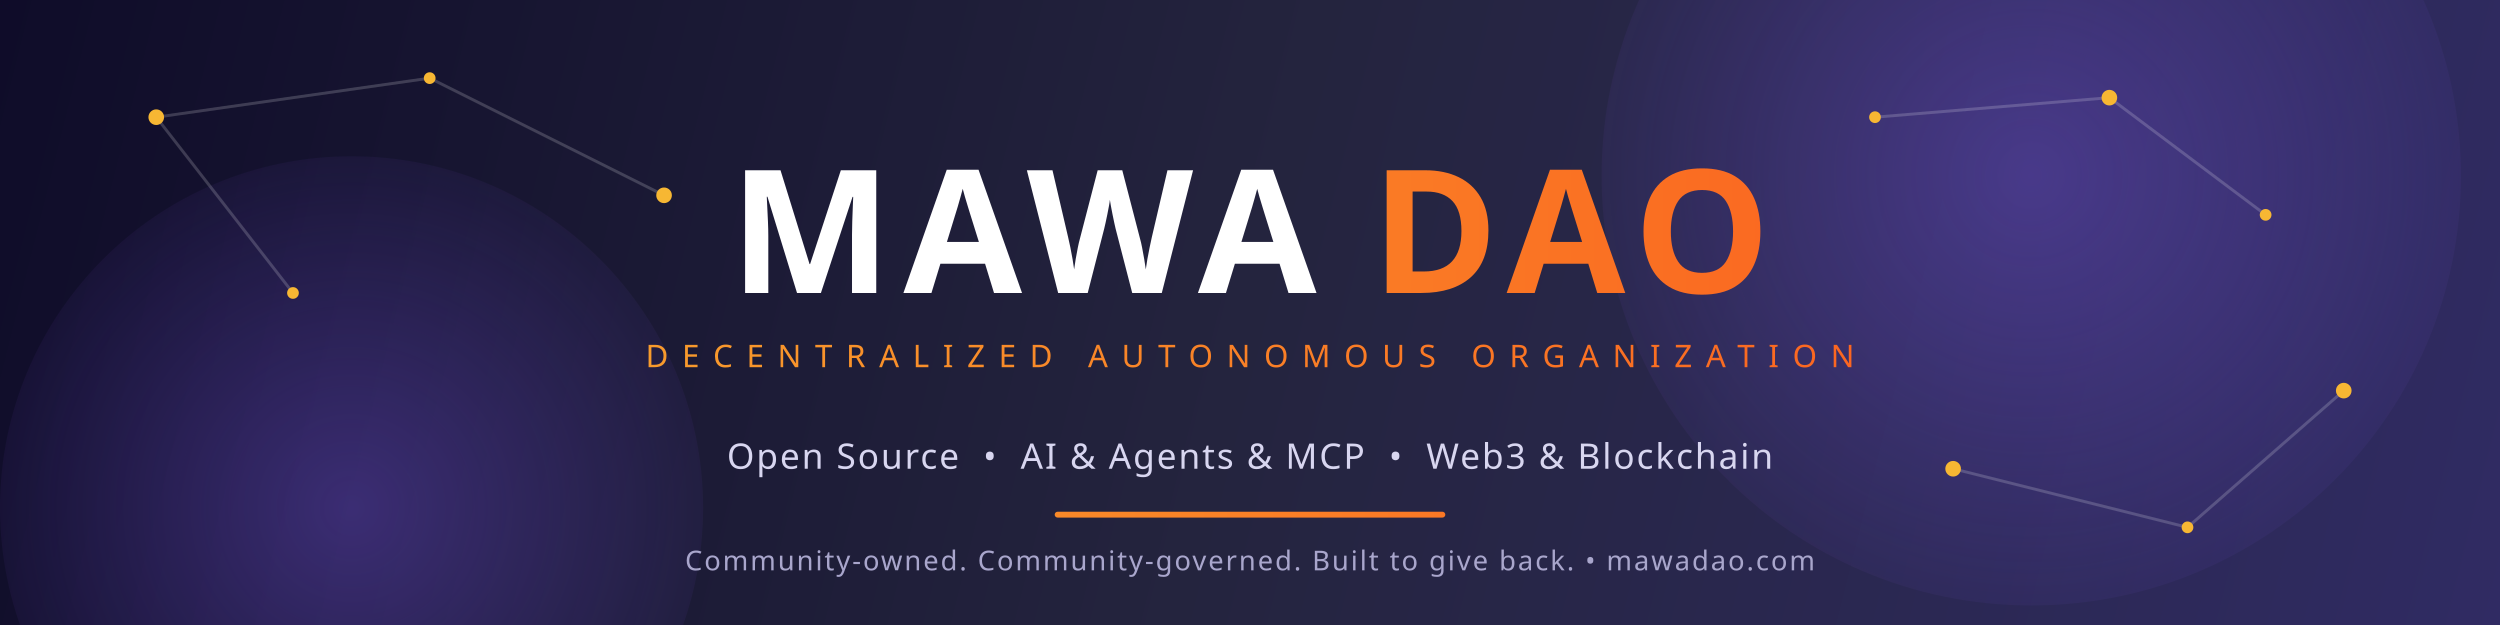
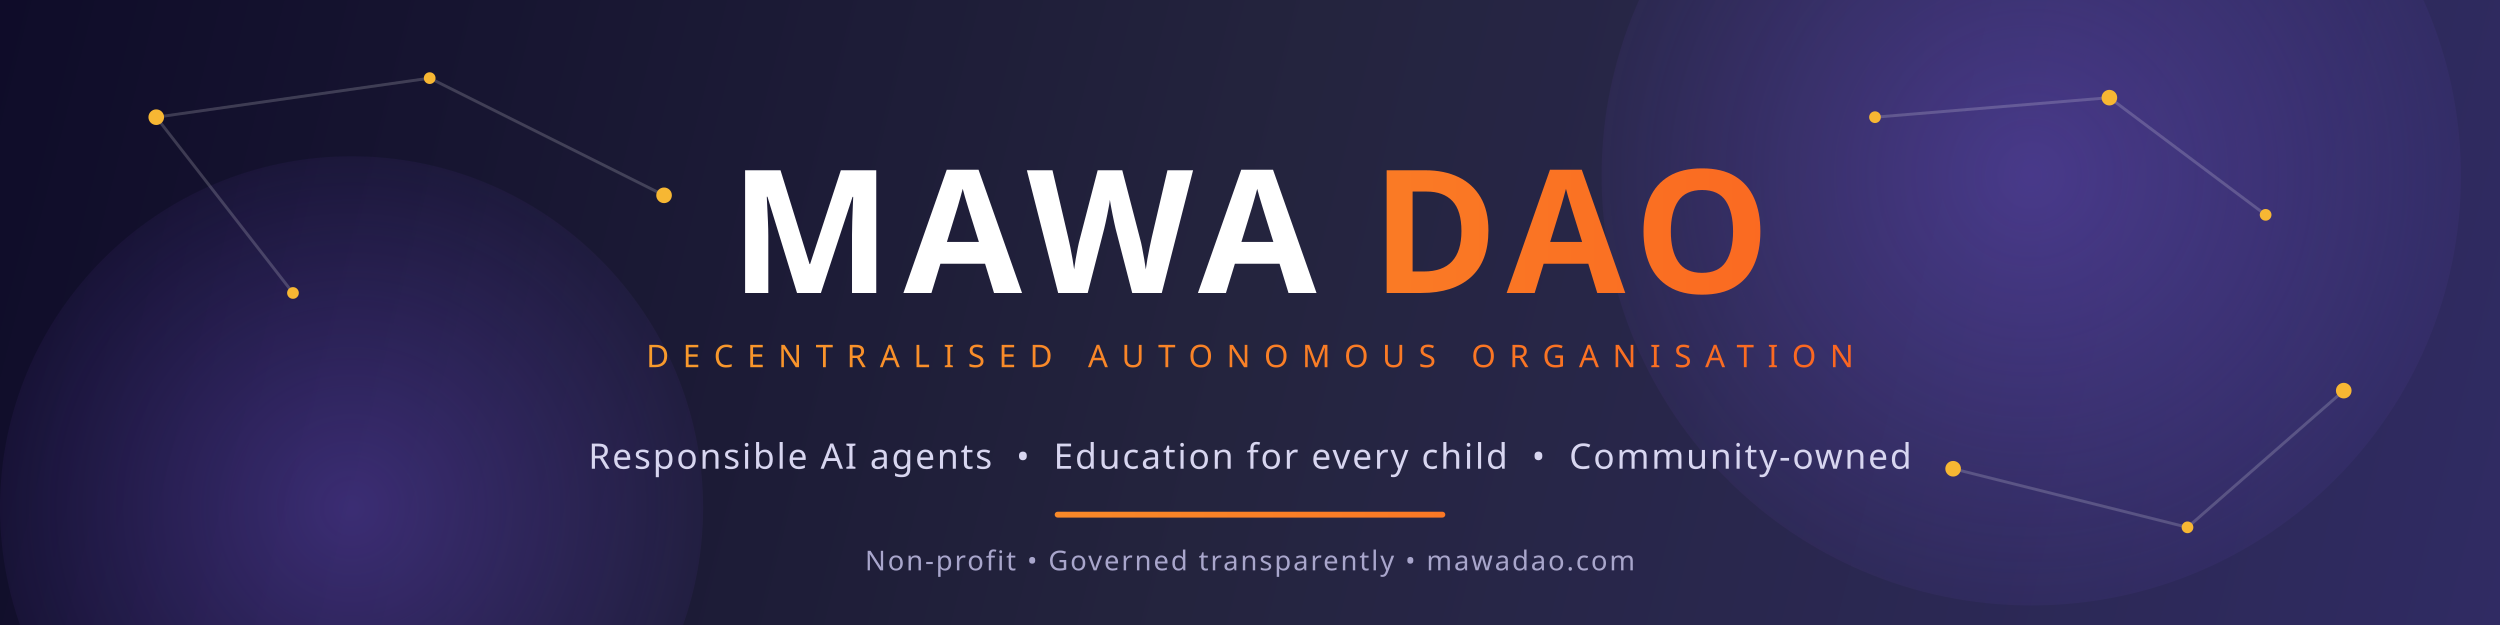
<svg xmlns="http://www.w3.org/2000/svg" width="1280" height="320" viewBox="0 0 1280 320" fill="none">
  <defs>
    <linearGradient id="bg" x1="0" y1="0" x2="1280" y2="320" gradientUnits="userSpaceOnUse">
      <stop offset="0" stop-color="#0f0c29" />
      <stop offset="0.5" stop-color="#24243e" />
      <stop offset="1" stop-color="#302b63" />
    </linearGradient>
    <linearGradient id="accent" x1="0" y1="0" x2="1280" y2="0" gradientUnits="userSpaceOnUse">
      <stop offset="0" stop-color="#f7b733" />
      <stop offset="1" stop-color="#fc4a1a" />
    </linearGradient>
    <radialGradient id="glow" cx="0.5" cy="0.5" r="0.6">
      <stop offset="0" stop-color="#7f5af0" stop-opacity="0.35" />
      <stop offset="1" stop-color="#7f5af0" stop-opacity="0" />
    </radialGradient>
  </defs>
  <rect width="1280" height="320" fill="url(#bg)" />
  <circle cx="1040" cy="90" r="220" fill="url(#glow)" />
  <circle cx="180" cy="260" r="180" fill="url(#glow)" />
  <g stroke="#ffffff" stroke-opacity="0.18" stroke-width="1.5">
    <line x1="80" y1="60" x2="220" y2="40" />
    <line x1="220" y1="40" x2="340" y2="100" />
    <line x1="80" y1="60" x2="150" y2="150" />
    <line x1="1000" y1="240" x2="1120" y2="270" />
    <line x1="1120" y1="270" x2="1200" y2="200" />
    <line x1="960" y1="60" x2="1080" y2="50" />
    <line x1="1080" y1="50" x2="1160" y2="110" />
  </g>
  <g fill="#f7b733">
    <circle cx="80" cy="60" r="4" />
    <circle cx="220" cy="40" r="3" />
    <circle cx="340" cy="100" r="4" />
    <circle cx="150" cy="150" r="3" />
    <circle cx="1000" cy="240" r="4" />
    <circle cx="1120" cy="270" r="3" />
    <circle cx="1200" cy="200" r="4" />
    <circle cx="960" cy="60" r="3" />
    <circle cx="1080" cy="50" r="4" />
    <circle cx="1160" cy="110" r="3" />
  </g>
  <text x="640" y="150" text-anchor="middle" font-family="Verdana, Geneva, sans-serif" font-size="88" font-weight="700" fill="#ffffff" letter-spacing="6">MAWA<tspan fill="url(#accent)" dx="28">DAO</tspan>
  </text>
-   <text x="640" y="188" text-anchor="middle" font-family="Verdana, Geneva, sans-serif" font-size="16" font-weight="400" fill="url(#accent)" letter-spacing="7">DECENTRALIZED AUTONOMOUS ORGANIZATION</text>
-   <text x="640" y="240" text-anchor="middle" font-family="Verdana, Geneva, sans-serif" font-size="18" fill="#d8d6f0" letter-spacing="1">Open Source  •  AI &amp; Agents &amp; MCP  •  Web3 &amp; Blockchain</text>
+   <text x="640" y="188" text-anchor="middle" font-family="Verdana, Geneva, sans-serif" font-size="16" font-weight="400" fill="url(#accent)" letter-spacing="7">DECENTRALISED AUTONOMOUS ORGANISATION</text>
+   <text x="640" y="240" text-anchor="middle" font-family="Verdana, Geneva, sans-serif" font-size="18" fill="#d8d6f0" letter-spacing="1">Responsible AI agents  •  Education for every child  •  Community-owned</text>
  <rect x="540" y="262" width="200" height="3" rx="1.5" fill="url(#accent)" />
-   <text x="640" y="292" text-anchor="middle" font-family="Verdana, Geneva, sans-serif" font-size="14" fill="#a9a6cc" letter-spacing="1">Community-owned. Community-governed. Built to give back.  •  mawadao.com</text>
+   <text x="640" y="292" text-anchor="middle" font-family="Verdana, Geneva, sans-serif" font-size="14" fill="#a9a6cc" letter-spacing="1">Non-profit  •  Governed transparently  •  mawadao.com</text>
</svg>
